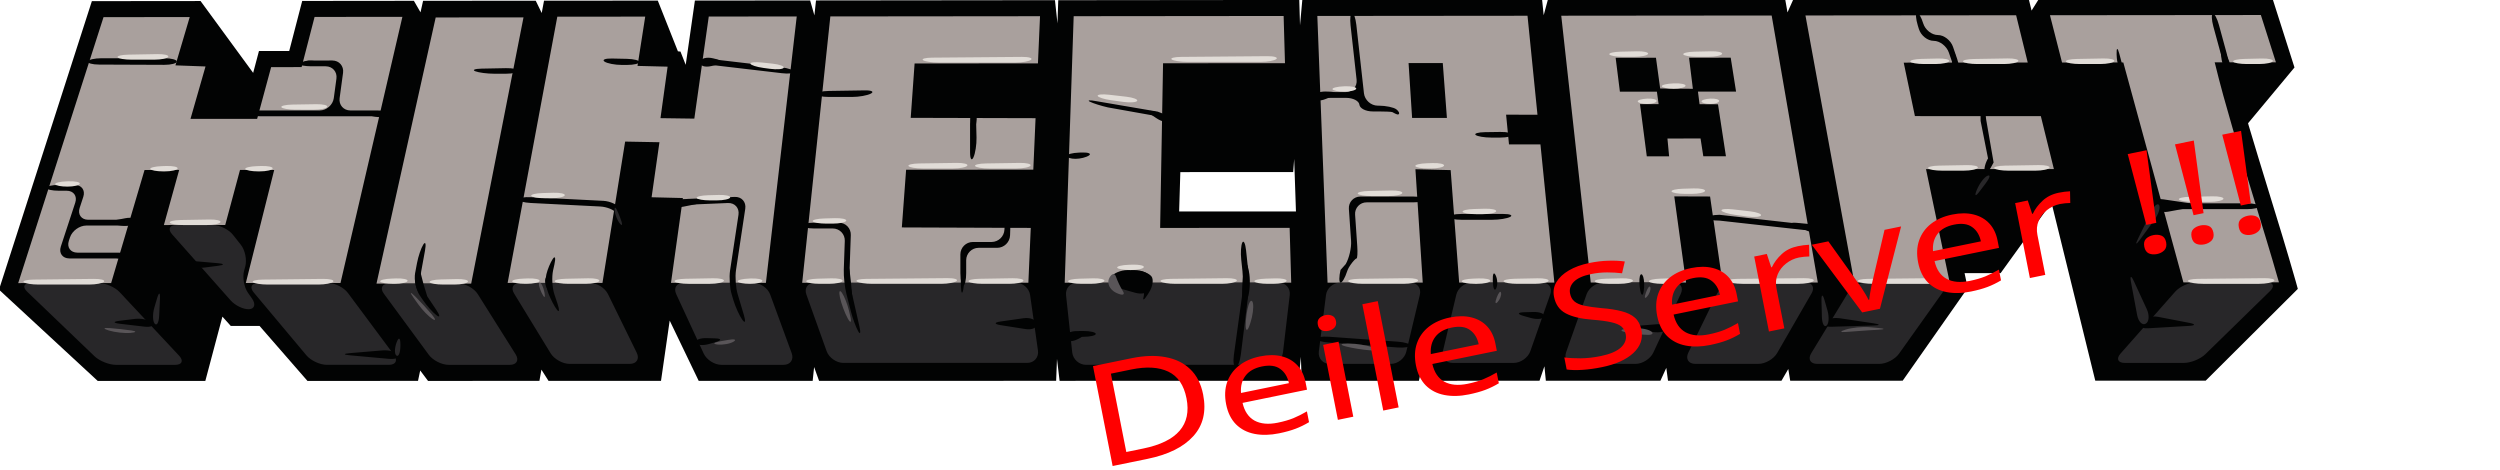
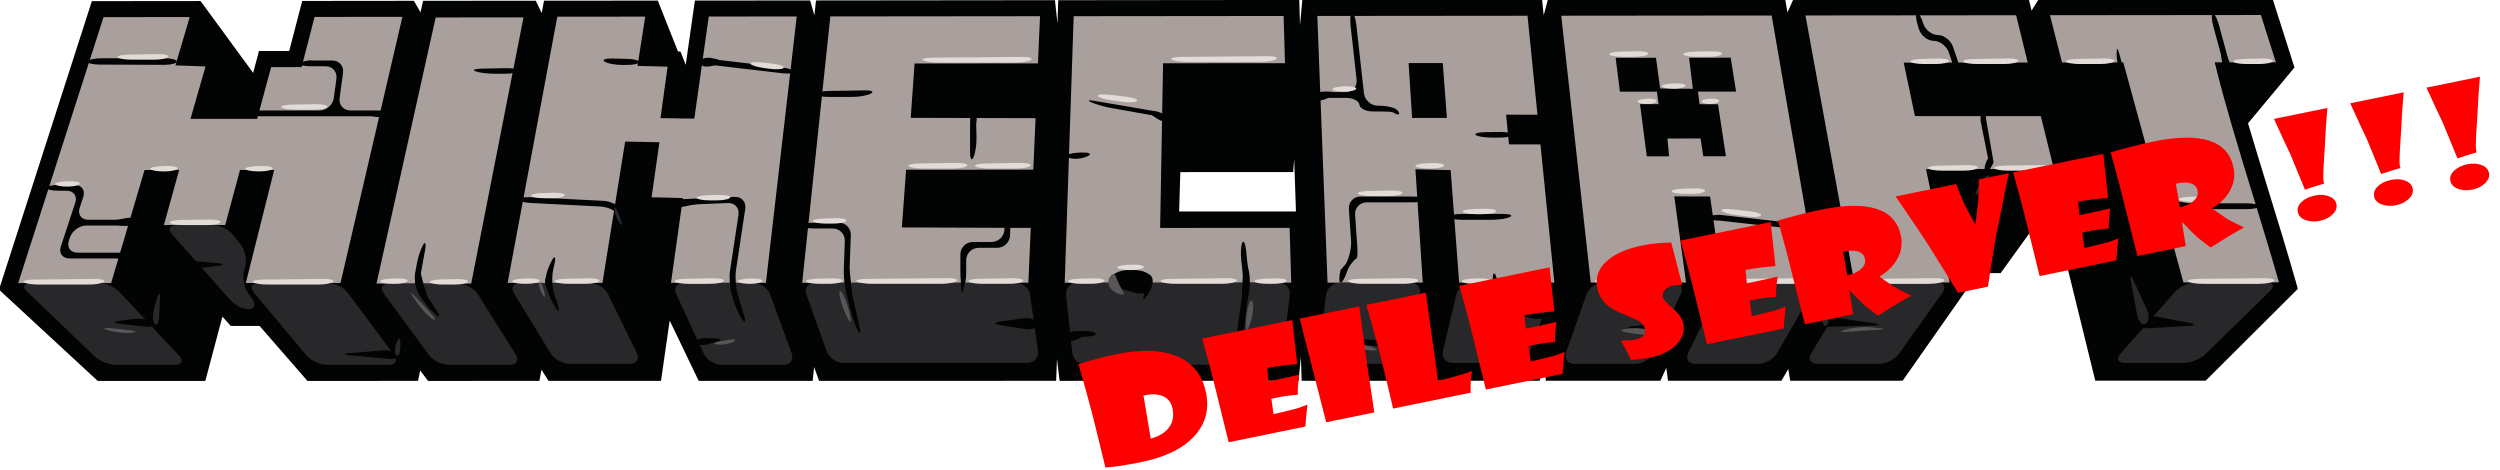
<svg xmlns="http://www.w3.org/2000/svg" width="2718.678" height="510.715" viewBox="-0.013 -0.001 326.296 61.296" version="1.1" id="svg67">
  <defs id="defs71" />
  <path d="m 299.645,36.798 -0.922,-3.17 -0.865,-2.898 c 0,0 -2.734,-8.914 -3.092,-10.088 a 513.637,513.637 0 0 1 -1.299,-4.312 l -0.068,-0.243 6.061,-7.282 -2.85,-8.938 -30.532,0.029 -0.933,1.485 -0.364,-1.483 -30.739,0.032 -0.754,1.687 -0.297,-1.689 -30.98,0.035 -0.545,2.024 -0.207,-2.024 -31.297,0.03 -0.3,3.31 -0.097,-3.31 -31.456,0.033 -0.104,3.026 -0.326,-3.03 -31.188,0.034 -0.209,1.951 -0.558,-1.949 -15.039,0.013 -1.2,8.389 -0.685,-1.731 -0.331,-0.029 -2.629,-6.624 -14.848,0.014 -0.301,1.609 -0.782,-1.608 -14.702,0.014 -0.334,1.502 -0.866,-1.502 -14.576,0.016 -1.696,6.532 -3.949,0.004 -0.757,2.854 -6.866,-9.378 -14.185,0.015 -12.123,37.656 12.888,11.915 h 14.042 l 2.23,-8.393 1.089,1.211 h 3.757 l 6.255,7.179 14.429,-0.004 0.285,-1.358 1.021,1.36 14.541,-0.002 0.26,-1.469 0.929,1.469 14.679,-0.002 1.134,-7.871 3.787,7.871 14.875,-0.003 0.187,-1.801 0.648,1.801 30.942,-0.003 0.11,-2.862 0.341,2.863 31.19,-0.005 0.301,-3.128 0.105,3.128 15.301,-0.003 0.479,-2.198 0.145,2.198 15.115,-0.003 0.641,-1.888 0.188,1.888 h 14.951 l 0.77,-1.681 0.223,1.681 h 14.809 l 0.889,-1.534 0.25,1.533 14.68,-0.006 8.486,-12.098 -0.406,-1.938 4.703,-0.003 6.64,-9.197 5.716,23.234 14.409,-0.002 12.026,-11.979 z m -145.759,-9.195 0.156,-5.141 14.73,-0.009 0.129,-1.708 0.232,6.853 z" fill="#020303" id="path41" />
  <path fill="#a9a09d" d="m 26.811,8.674 -1.96,6.836 h 8.698 l 1.827,-6.751 3.976,-0.003 1.693,-6.547 11.463,-0.012 -8.08,34.736 -12.358,0.004 3.703,-14.75 -4.461,-0.005 -1.93,7.185 -8.005,0.003 1.996,-7.192 -4.521,0.012 -4.359,14.752 -12.131,0.007 11.137,-34.713 11.251,-0.011 -1.866,6.304 z m 41.504,-6.407 -6.83,34.746 -12.361,0.005 7.729,-34.741 z m 16.717,23.478 1.024,-7.183 -4.477,-0.084 -2.96,18.445 -12.377,0.002 6.484,-34.747 11.474,-0.011 -1.005,6.433 3.928,0.1 -0.931,6.72 4.417,0.062 1.885,-13.325 11.482,-0.01 -4.023,34.768 -12.39,0.005 1.551,-11.074 z m 49.489,4.001 -0.313,7.158 -29.521,0.009 3.675,-34.77 27.367,-0.028 -0.271,6.156 -16.099,0.015 -0.507,7.093 16.295,0.044 -0.294,6.72 -16.602,0.011 -0.558,7.528 z m 160.55,-27.787 1.965,6.172 -7.992,0.006 0.051,0.191 c 0.33,1.35 0.688,2.723 1.071,4.125 0.388,1.407 0.796,2.837 1.218,4.286 0.428,1.454 0.863,2.929 1.315,4.404 0.452,1.484 0.911,2.979 1.368,4.472 0.277,0.907 0.555,1.821 0.836,2.748 0.287,0.928 0.574,1.862 0.855,2.802 0.287,0.943 0.568,1.891 0.85,2.838 0.279,0.949 0.559,1.898 0.824,2.847 l -12.473,0.004 -7.841,-28.704 -7.998,0.007 -1.576,-6.171 z m -28.717,13.2 1.702,6.904 -16.689,0.009 3.091,14.792 -12.451,0.003 -6.375,-34.85 27.496,-0.027 1.515,6.17 -16.185,0.014 1.461,6.978 z m -47.843,10.472 1.537,11.245 -12.439,0.003 -3.85,-34.83 27.463,-0.027 6.024,34.851 -12.442,0.003 -1.621,-11.229 z m 8.064,-13.679 -0.699,-4.424 -5.438,0.006 0.5,4.054 -4.268,-0.034 -0.55,-4.017 -5.261,0.007 0.554,4.42 4.829,-0.002 0.223,1.626 -2.428,0.002 0.887,6.814 2.914,-0.003 -0.219,-2.317 4.32,-0.017 0.361,2.33 2.953,-0.002 -1.035,-6.782 -2.408,-0.014 -0.209,-1.646 4.974,-10e-4 m -29.637,6.893 4.105,-0.003 1.816,18.037 -12.424,0.007 -1.109,-14.684 -4.6,-0.113 0.955,14.797 -12.424,0.007 -1.334,-34.812 27.432,-0.026 1.3,12.917 -4.095,-0.004 z m -8.103,-3.456 -0.539,-7.162 -4.465,10e-4 0.461,7.163 4.543,-0.002 m -37.048,-7.132 15.914,-0.013 -0.177,-6.16 -27.402,0.029 -1.171,34.788 29.563,-0.008 -0.205,-7.153 -16.903,0.006 z" id="path43" />
  <path d="m 3.983,36.947 c -0.891,0 -1.095,0.505 -0.451,1.122 l 8.792,8.427 c 0.642,0.615 1.899,1.122 2.791,1.122 h 7.74 c 0.892,0 1.122,-0.534 0.515,-1.188 l -7.77,-8.304 c -0.607,-0.65 -1.836,-1.184 -2.728,-1.184 z m 29.709,-0.009 c -0.892,0 -1.155,0.561 -0.582,1.243 l 6.865,8.191 c 0.572,0.686 1.77,1.244 2.662,1.244 h 8.116 c 0.892,0 1.186,-0.585 0.654,-1.302 l -6.011,-8.079 c -0.533,-0.717 -1.698,-1.303 -2.59,-1.302 z" fill="#282729" id="path45" />
  <path d="m 22.997,29.369 c -0.891,0 -1.138,0.545 -0.546,1.215 l 7.639,8.623 c 0.592,0.668 1.671,1.186 2.401,1.149 0.727,-0.033 0.904,-0.659 0.391,-1.39 l -0.532,-0.754 c -0.514,-0.729 -0.74,-2.029 -0.501,-2.89 l 0.148,-0.538 c 0.24,-0.858 -0.02,-2.135 -0.573,-2.834 l -1.038,-1.311 c -0.553,-0.7 -1.735,-1.271 -2.626,-1.271 h -4.763 z m 27.748,7.649 c -0.893,10e-4 -1.188,0.591 -0.66,1.309 l 5.872,7.983 c 0.525,0.72 1.688,1.308 2.581,1.308 h 7.994 c 0.891,0 1.233,-0.617 0.757,-1.373 l -4.943,-7.857 c -0.475,-0.756 -1.592,-1.374 -2.484,-1.372 z m 17.118,-0.093 c -0.891,0 -1.241,0.623 -0.775,1.384 l 4.764,7.799 c 0.466,0.761 1.573,1.384 2.466,1.384 h 7.866 c 0.893,0 1.302,-0.655 0.907,-1.456 l -3.755,-7.658 c -0.394,-0.801 -1.444,-1.455 -2.336,-1.455 z m 21.322,-0.006 c -0.891,0 -1.314,0.662 -0.939,1.471 l 3.586,7.755 c 0.376,0.811 1.411,1.472 2.303,1.472 h 8.12 c 0.892,0 1.371,-0.686 1.062,-1.522 l -2.807,-7.659 c -0.308,-0.837 -1.287,-1.521 -2.18,-1.521 z m 17.123,-0.005 c -0.891,0 -1.375,0.688 -1.075,1.524 l 2.646,7.397 c 0.299,0.842 1.275,1.528 2.167,1.528 h 24.02 c 0.893,0 1.52,-0.725 1.395,-1.605 l -1.026,-7.251 c -0.124,-0.884 -0.958,-1.604 -1.847,-1.604 z m 34.264,-0.013 c -0.891,0 -1.543,0.725 -1.447,1.612 l 0.808,7.491 c 0.096,0.888 0.903,1.612 1.795,1.612 h 23.896 c 0.893,0 1.708,-0.726 1.812,-1.61 l 0.887,-7.503 c 0.105,-0.887 -0.541,-1.611 -1.432,-1.61 z m 34.308,-0.01 c -0.892,0 -1.713,0.726 -1.826,1.61 l -0.935,7.381 c -0.112,0.886 0.524,1.609 1.417,1.609 h 7.997 c 0.892,0 1.792,-0.71 1.997,-1.577 l 1.775,-7.451 c 0.203,-0.868 -0.354,-1.577 -1.246,-1.576 z m 17.176,-0.006 c -0.892,0 -1.789,0.711 -1.996,1.579 l -1.737,7.324 c -0.206,0.868 0.354,1.578 1.247,1.578 h 7.996 c 0.893,0 1.863,-0.688 2.158,-1.53 l 2.603,-7.426 c 0.292,-0.841 -0.194,-1.53 -1.086,-1.529 z m 17.173,-0.007 c -0.895,0 -1.867,0.688 -2.164,1.529 l -2.668,7.557 c -0.297,0.84 0.189,1.528 1.08,1.528 h 7.988 c 0.893,0 1.932,-0.662 2.311,-1.472 l 3.586,-7.677 c 0.377,-0.809 -0.043,-1.47 -0.934,-1.47 z m 17.196,-0.005 c -0.893,10e-4 -1.941,0.656 -2.332,1.458 l -3.75,7.702 c -0.39,0.803 0.021,1.458 0.912,1.458 h 8.244 c 0.893,0 1.986,-0.631 2.432,-1.403 l 4.504,-7.812 c 0.447,-0.771 0.082,-1.403 -0.812,-1.403 z m 17.205,-0.007 c -0.891,0 -2.002,0.624 -2.465,1.386 l -4.781,7.854 c -0.465,0.762 -0.115,1.386 0.775,1.386 h 8.117 c 0.893,0 2.046,-0.595 2.562,-1.321 l 5.682,-7.985 c 0.516,-0.727 0.211,-1.321 -0.684,-1.321 z m 42.952,-0.013 c -0.892,0 -2.104,0.546 -2.694,1.216 l -7.135,8.08 c -0.591,0.67 -0.344,1.216 0.549,1.216 h 7.736 c 0.895,0 2.145,-0.511 2.784,-1.131 l 8.454,-8.254 c 0.637,-0.622 0.43,-1.131 -0.463,-1.13 z" fill="#282729" id="path47" />
  <path d="m 11.452,8.012 c -0.083,0.226 0.578,0.413 1.469,0.415 l 8.501,0.035 c 0.892,0.004 1.63,-0.189 1.644,-0.426 0.012,-0.239 -0.708,-0.435 -1.6,-0.435 h -8.242 c -0.893,0 -1.69,0.185 -1.772,0.411 m -0.59,17.666 c 0.277,-0.847 -0.224,-1.541 -1.115,-1.541 h -2.077 c -0.892,0 -1.62,0.171 -1.62,0.378 0,0.208 0.729,0.38 1.62,0.38 h 1.028 c 0.891,0 1.394,0.692 1.115,1.54 l -1.89,5.753 c -0.277,0.85 0.225,1.542 1.117,1.542 h 6.369 c 0.893,0 1.622,-0.171 1.622,-0.379 0,-0.208 -0.729,-0.378 -1.622,-0.378 h -5.322 c -0.893,0 -1.395,-0.694 -1.115,-1.542 l 0.151,-0.453 c 0.278,-0.848 1.236,-1.541 2.127,-1.541 h 4.916 c 0.893,0 1.623,-0.17 1.623,-0.377 0,-0.21 -0.73,-0.379 -1.623,-0.379 h -4.668 c -0.891,0 -1.393,-0.691 -1.115,-1.541 z M 44.762,9.501 c 0.121,-0.882 -0.512,-1.606 -1.402,-1.606 l -2.464,0.003 c -0.892,0.001 -1.685,0.172 -1.765,0.379 -0.08,0.204 0.587,0.375 1.479,0.375 h 1.885 c 0.892,0 1.524,0.723 1.403,1.606 l -0.346,2.552 c -0.12,0.884 -0.948,1.606 -1.838,1.606 h -7.789 c -0.892,0 -1.621,0.171 -1.621,0.378 0,0.208 0.729,0.379 1.621,0.379 h 15.311 c 0.892,0 1.621,-0.171 1.621,-0.379 0,-0.207 -0.729,-0.378 -1.621,-0.378 h -3.519 c -0.891,0 -1.525,-0.723 -1.403,-1.606 z m 10.698,23.187 c 0.16,-0.878 0.057,-1.221 -0.229,-0.765 -0.287,0.454 -0.655,1.544 -0.82,2.423 l -0.241,1.286 c -0.165,0.875 0.11,2.197 0.611,2.937 l 0.408,0.6 c 0.502,0.738 1.302,1.63 1.779,1.984 0.476,0.354 0.461,0.037 -0.035,-0.704 l -1.368,-2.046 c -0.496,-0.742 -0.771,-2.065 -0.61,-2.943 z m 12.187,-23.446 c 0,-0.208 -0.728,-0.365 -1.619,-0.348 l -3.196,0.063 c -0.892,0.019 -1.252,0.174 -0.801,0.347 0.451,0.174 1.55,0.317 2.441,0.317 h 1.555 c 0.892,0 1.62,-0.171 1.62,-0.379 m 4.698,25.284 c 0.195,-0.871 0.097,-1.198 -0.214,-0.729 -0.309,0.472 -0.681,1.365 -0.827,1.985 -0.146,0.622 -0.029,1.751 0.261,2.508 0.289,0.759 0.789,1.719 1.11,2.133 0.323,0.413 0.358,0.061 0.077,-0.787 l -0.412,-1.236 c -0.281,-0.848 -0.354,-2.254 -0.162,-3.123 z m -3.056,-8.791 c -0.892,-0.045 -1.629,0.087 -1.642,0.296 -0.009,0.208 0.712,0.414 1.603,0.46 l 9.063,0.459 c 0.889,0.044 1.851,0.442 2.135,0.884 0.284,0.438 0.659,0.708 0.833,0.596 0.176,-0.112 0.041,-0.641 -0.302,-1.171 -0.341,-0.53 -1.353,-1.002 -2.239,-1.047 z m 9.594,-17.699 c 0.346,0.241 1.359,0.438 2.251,0.438 h 0.689 c 0.891,0 1.622,-0.17 1.622,-0.38 0,-0.206 -0.73,-0.395 -1.622,-0.415 l -1.951,-0.042 c -0.891,-0.022 -1.336,0.159 -0.989,0.399 m 10.82,17.927 c -0.89,0.038 -1.614,0.24 -1.605,0.447 0.008,0.208 0.745,0.347 1.634,0.309 l 5.265,-0.223 c 0.891,-0.038 1.511,0.652 1.377,1.535 l -1.101,7.279 c -0.136,0.88 -0.035,2.301 0.224,3.155 l 0.229,0.763 c 0.259,0.854 0.772,1.982 1.146,2.508 0.374,0.525 0.468,0.257 0.213,-0.598 l -0.814,-2.727 c -0.254,-0.855 -0.354,-2.276 -0.222,-3.156 l 1.21,-8.021 c 0.133,-0.882 -0.486,-1.573 -1.378,-1.534 z m 1.804,-18.11 c -0.036,0.205 0.654,0.495 1.535,0.644 l 8.973,1.054 c 0.884,0.11 1.608,0.028 1.608,-0.18 0,-0.21 -0.724,-0.472 -1.608,-0.582 l -8.845,-1.038 c -0.881,-0.15 -1.63,-0.103 -1.663,0.102 M 111.032,30.681 a 1.558,1.558 0 0 0 -1.565,-1.619 h -3.209 c -0.891,0 -1.622,0.172 -1.622,0.378 0,0.208 0.731,0.38 1.622,0.38 h 2.424 a 1.56,1.56 0 0 1 1.565,1.619 l -0.13,3.744 c -0.031,0.892 0.125,2.326 0.346,3.189 l 0.599,2.341 c 0.223,0.864 0.637,1.993 0.926,2.508 0.286,0.518 0.361,0.227 0.163,-0.643 l -0.97,-4.277 c -0.196,-0.869 -0.333,-2.31 -0.303,-3.201 z m -4.502,-18.408 c 0,0.208 0.73,0.38 1.622,0.38 h 3.066 c 0.891,0 1.99,-0.2 2.441,-0.441 0.452,-0.244 0.09,-0.431 -0.801,-0.418 l -4.707,0.076 c -0.891,0.013 -1.621,0.195 -1.621,0.403 m 20.866,3.891 c -0.021,-0.893 -0.21,-1.622 -0.422,-1.622 -0.205,0 -0.376,0.729 -0.376,1.622 v 3.7 c 0,0.892 0.197,1.193 0.441,0.675 0.242,-0.522 0.422,-1.676 0.401,-2.569 z m 3.691,13.8 a 1.695,1.695 0 0 1 -1.679,1.619 h -2.453 c -0.891,0 -1.622,0.73 -1.622,1.623 v 2.438 c 0,0.893 0.169,1.621 0.38,1.621 0.209,0 0.379,-0.729 0.379,-1.621 v -1.681 c 0,-0.891 0.729,-1.619 1.623,-1.619 h 2.428 c 0.891,0 1.645,-0.729 1.675,-1.622 l 0.026,-0.785 c 0.031,-0.892 -0.115,-1.626 -0.323,-1.635 -0.208,-0.007 -0.405,0.716 -0.435,1.606 z m 31.047,1.688 c -0.174,0.332 -0.238,1.329 -0.144,2.216 l 0.161,1.528 c 0.093,0.887 0.068,2.335 -0.053,3.218 l -1.067,7.726 c -0.121,0.882 -0.013,1.594 0.241,1.583 0.257,-0.012 0.556,-0.746 0.666,-1.631 l 0.949,-7.663 c 0.109,-0.886 0.121,-2.336 0.025,-3.222 l -0.291,-2.746 c -0.095,-0.886 -0.314,-1.341 -0.487,-1.009 m -22.787,11.925 c 0,0.208 0.729,0.379 1.621,0.379 h 0.42 c 0.891,0 1.62,-0.17 1.62,-0.379 0,-0.207 -0.729,-0.378 -1.62,-0.378 h -0.42 c -0.892,0 -1.621,0.171 -1.621,0.378 m 2.905,-30.296 c 0.417,0.208 1.468,0.54 2.338,0.736 l 6.247,1.115 c 0.82,0.354 1.557,0.487 1.639,0.295 0.084,-0.19 -0.541,-0.577 -1.387,-0.857 l -8.002,-1.364 c -0.876,-0.168 -1.252,-0.133 -0.835,0.075 m -0.129,7.006 c 0.347,-0.244 -0.098,-0.416 -0.989,-0.383 l -0.292,0.01 c -0.894,0.032 -1.621,0.229 -1.621,0.437 0,0.208 0.511,0.378 1.134,0.378 0.626,0 1.42,-0.199 1.768,-0.442 m 35.29,-6.628 c 0.053,0.486 0.826,0.884 1.721,0.884 h 0.707 c 0.891,0 1.732,0.039 1.863,0.084 0.137,0.047 0.639,0.404 0.816,0.297 0.178,-0.106 0.047,-0.404 -0.289,-0.66 -0.336,-0.256 -1.379,-0.471 -2.27,-0.474 h -0.15 c -0.893,-10e-4 -1.703,-0.729 -1.803,-1.613 l -0.994,-8.938 c -0.101,-0.889 -0.352,-1.594 -0.557,-1.569 -0.205,0.023 -0.297,0.767 -0.197,1.653 l 0.789,7.086 c 0.1,0.886 -0.554,1.61 -1.443,1.61 h -2.573 c -0.892,0 -1.62,0.17 -1.62,0.376 0,0.208 0.729,0.378 1.62,0.378 h 2.657 c 0.893,0 1.666,0.399 1.723,0.886 m -1.085,17.786 c 0.06,0.889 -0.253,2.249 -0.698,3.022 l -0.678,0.763 c -0.207,0.868 -0.211,1.612 -0.008,1.656 0.205,0.043 0.595,-0.615 0.865,-1.465 0,0 0.104,-0.37 0.433,-0.837 0.325,-0.47 0.688,-0.854 0.798,-0.854 0.111,0 0.155,-0.729 0.094,-1.617 l -0.281,-4.087 a 1.494,1.494 0 0 1 1.51,-1.616 h 6.074 c 0.892,0 1.619,-0.171 1.619,-0.379 0,-0.207 -0.729,-0.38 -1.619,-0.38 h -6.885 c -0.891,0 -1.574,0.729 -1.512,1.618 z m 12.755,-3.141 c 0,0.208 0.729,0.379 1.621,0.379 h 4.078 c 0.893,0 1.934,-0.171 2.316,-0.379 0.387,-0.209 -0.031,-0.381 -0.922,-0.381 l -5.474,0.002 c -0.889,0 -1.619,0.171 -1.619,0.379 m 3.502,-10.69 c 0.227,0.187 1.141,0.341 2.031,0.341 h 1.178 c 0.893,0 1.621,-0.171 1.621,-0.378 0,-0.21 -0.729,-0.37 -1.621,-0.357 l -1.996,0.029 c -0.895,0.013 -1.438,0.177 -1.213,0.365 m -20.795,26.594 c -0.018,0.207 0.699,0.43 1.588,0.493 l 9.014,0.649 c 0.887,0.065 1.627,-0.053 1.645,-0.261 0.014,-0.207 -0.701,-0.428 -1.592,-0.493 l -9.008,-0.647 c -0.889,-0.064 -1.631,0.052 -1.647,0.259 m 52.616,-16.175 c -0.892,0.011 -1.619,0.188 -1.618,0.396 0.001,0.208 0.732,0.371 1.623,0.363 l 11.021,1.224 c 0.887,0.086 1.674,-0.003 1.744,-0.198 0.074,-0.193 -0.594,-0.428 -1.479,-0.518 z m 34.36,-13.996 c -0.195,0.069 -0.316,0.854 -0.274,1.746 l 1.007,5.078 c -0.382,0.806 -0.543,1.541 -0.355,1.635 0.188,0.093 0.658,-0.488 1.045,-1.291 l -0.983,-5.675 c -0.047,-0.891 -0.242,-1.562 -0.44,-1.493 m -5.849,-9.466 c -0.798,0 -1.656,-0.68 -1.912,-1.507 -0.254,-0.83 -0.623,-1.458 -0.824,-1.396 -0.197,0.061 -0.146,0.809 0.115,1.661 l 0.139,0.451 c 0.26,0.853 1.129,1.55 1.932,1.55 0.801,0 1.695,0.688 1.982,1.534 l 0.377,1.092 c 0.289,0.844 0.688,1.479 0.881,1.411 0.197,-0.066 0.121,-0.812 -0.168,-1.655 l -0.551,-1.607 c -0.288,-0.843 -1.176,-1.534 -1.971,-1.534 m 29.939,21.965 c -0.891,0 -1.619,0.17 -1.619,0.379 0,0.21 0.729,0.381 1.619,0.381 h 10.392 c 0.894,0 1.621,-0.171 1.621,-0.381 0,-0.209 -0.729,-0.379 -1.621,-0.379 z m 7.846,-17.799 c 0.199,-0.055 0.176,-0.804 -0.062,-1.663 l -1.041,-3.815 c -0.231,-0.861 -0.59,-1.52 -0.793,-1.464 -0.197,0.054 -0.172,0.803 0.063,1.663 l 1.041,3.813 c 0.237,0.86 0.593,1.52 0.792,1.466" fill="#020303" id="path49" />
  <path d="m 38.804,8.515 h 3.396 c 0.891,0 0.904,-0.142 0.029,-0.311 l -1.171,-0.23 c -0.876,-0.171 -1.546,-0.013 -1.494,0.354 z m -18.999,33.608 c -0.345,-0.382 -1.354,-0.606 -2.237,-0.499 l -1.959,0.242 c -0.885,0.107 -0.885,0.281 10e-4,0.387 l 3.215,0.378 c 0.887,0.103 1.328,-0.125 0.98,-0.508 m 32.126,4.168 c -0.241,-0.382 -1.167,-0.634 -2.057,-0.557 l -4.215,0.356 c -0.889,0.074 -0.889,0.203 -0.002,0.284 l 5.103,0.462 c 0.888,0.081 1.417,-0.164 1.171,-0.545 m 38.883,-1.578 c -0.104,-0.346 0.538,-0.609 1.431,-0.584 l 1.05,0.032 c 0.891,0.023 0.921,0.25 0.063,0.499 l -0.801,0.23 c -0.855,0.249 -1.64,0.169 -1.743,-0.177 m 44.493,-2.461 c -0.068,-0.521 -0.845,-0.845 -1.728,-0.719 l -2.98,0.425 c -0.879,0.126 -0.879,0.342 -0.001,0.481 l 3.231,0.508 c 0.882,0.139 1.546,-0.174 1.478,-0.695 m 3.722,1.803 c -0.045,-0.52 0.646,-0.86 1.53,-0.76 l 0.093,0.011 c 0.888,0.102 0.956,0.5 0.151,0.887 l -0.229,0.109 c -0.805,0.384 -1.5,0.273 -1.545,-0.247 m -28.145,-8.683 c -0.105,-0.764 -0.304,-0.821 -0.443,-0.126 -0.139,0.694 -0.044,1.961 0.212,2.814 l 0.204,0.68 c 0.257,0.854 0.417,0.824 0.354,-0.063 l -0.021,-0.299 a 58.98,58.98 0 0 0 -0.306,-3.006 m 14.767,0.567 c -0.174,-0.312 -0.291,0.16 -0.259,1.051 l 0.013,0.423 c 0.032,0.891 0.17,1.052 0.312,0.358 0.137,-0.695 0.109,-1.519 -0.066,-1.832 m -29.915,-0.316 c -0.036,-0.765 -0.176,-0.765 -0.313,0 -0.139,0.765 -0.022,2.082 0.257,2.928 l 0.236,0.709 c 0.281,0.846 0.393,0.817 0.246,-0.061 l -0.096,-0.586 a 30.008,30.008 0 0 1 -0.33,-2.99 m -24.05,0.569 c -0.139,-0.313 -0.369,-0.256 -0.504,0.126 -0.139,0.382 0.005,1.09 0.317,1.576 0.312,0.485 0.542,0.431 0.505,-0.126 -0.036,-0.554 -0.178,-1.263 -0.318,-1.576 m -16.789,-0.535 c -0.172,-0.766 -0.484,-0.681 -0.692,0.187 v 0.003 c -0.209,0.866 0.133,2.088 0.756,2.713 0.624,0.626 0.935,0.541 0.694,-0.188 a 34.296,34.296 0 0 1 -0.758,-2.715 m -30.23,-1.105 c -0.243,-0.312 0.286,-0.504 1.175,-0.427 l 2.571,0.223 c 0.889,0.077 0.891,0.232 0.008,0.347 l -1.704,0.22 c -0.883,0.113 -1.806,-0.05 -2.05,-0.363 m 137.68,0.53 c 0.127,-0.882 0.379,-0.892 0.57,-0.021 l 0.076,0.365 c 0.188,0.872 0.154,2.291 -0.074,3.153 l -0.309,1.158 c -0.229,0.859 -0.436,0.836 -0.461,-0.056 l -0.032,-1.048 c -0.026,-0.892 0.056,-2.343 0.183,-3.227 z m -10.124,-19.465 c 0,0.382 -0.604,0.281 -1.342,-0.217 l -0.476,-0.323 c -0.738,-0.502 -0.633,-0.742 0.235,-0.534 l 0.004,0.001 c 0.87,0.21 1.579,0.69 1.579,1.073 m 49.295,25.686 c 0.103,-0.347 -0.541,-0.609 -1.434,-0.585 l -1.175,0.034 c -0.89,0.026 -0.916,0.243 -0.06,0.486 l 0.918,0.257 c 0.861,0.24 1.647,0.153 1.751,-0.192 m -6.314,-5.363 c -0.244,-0.521 -0.416,-0.217 -0.382,0.675 l 0.006,0.166 c 0.035,0.89 0.231,1.278 0.438,0.862 0.211,-0.417 0.183,-1.182 -0.062,-1.703 m 22.41,6.942 c 0.139,-0.382 -0.477,-0.635 -1.363,-0.564 l -3.08,0.247 c -0.89,0.07 -0.896,0.237 -0.014,0.372 l 2.602,0.396 c 0.879,0.134 1.714,-0.069 1.855,-0.451 m -3.156,-6.753 c -0.141,-0.418 -0.338,-0.446 -0.441,-0.064 -0.104,0.383 -0.074,1.235 0.062,1.896 0.139,0.659 0.338,0.688 0.439,0.062 0.106,-0.625 0.079,-1.477 -0.06,-1.894 m 44.748,-13.444 c -0.312,-0.104 -0.283,-0.843 0.064,-1.641 0.346,-0.799 0.602,-0.725 0.566,0.167 l -0.002,0.044 c -0.032,0.891 -0.316,1.536 -0.628,1.43 m -21.208,19.313 c 0.313,-0.381 1.29,-0.586 2.171,-0.454 l 4.367,0.655 c 0.883,0.132 0.876,0.262 -0.014,0.286 l -5.471,0.16 c -0.891,0.028 -1.363,-0.265 -1.053,-0.647 m 41.403,0 c 0.383,-0.521 1.412,-0.81 2.289,-0.639 l 4.013,0.774 c 0.874,0.169 0.862,0.348 -0.028,0.402 l -5.347,0.313 c -0.894,0.056 -1.308,-0.328 -0.927,-0.85 m 1.645,-15.148 c -0.174,-0.59 0.403,-0.965 1.285,-0.834 l 3.609,0.533 c 0.881,0.131 0.885,0.37 0.007,0.531 l -2.989,0.549 c -0.877,0.161 -1.736,-0.189 -1.912,-0.779 m -4.233,-17.545 c -0.276,-0.244 -0.532,-1.172 -0.562,-2.062 l -0.007,-0.169 c -0.03,-0.891 0.128,-0.913 0.356,-0.052 l 0.305,1.157 c 0.227,0.862 0.186,1.37 -0.092,1.126 m -40.138,21.145 -2.281,-0.914 c -0.828,-0.331 -0.781,-0.534 0.107,-0.451 l 2.424,0.227 m -86.91,8.456 c 0.171,-0.484 0.171,-1.251 0,-1.704 -0.172,-0.45 -1.044,-0.817 -1.935,-0.817 h -0.927 c -0.892,0 -1.876,0.425 -2.188,0.947 -0.313,0.521 0.134,1.147 0.992,1.391 l 2.187,0.624 c 0.858,0.243 1.699,0.044 1.871,-0.441" fill="#020303" id="path51" />
  <path d="m 148.5,36.506 c -0.593,-0.623 -0.563,-1.136 0.063,-1.136 0.625,0 1.392,0.313 1.704,0.695 0.311,0.383 0.18,1.314 -0.293,2.07 l -0.175,0.281 c -0.475,0.754 -0.717,0.891 -0.545,0.3 0.178,-0.592 -0.164,-1.584 -0.754,-2.21 M 91.379,8.105 c 0.07,-0.485 0.833,-0.707 1.697,-0.489 l 0.389,0.097 c 0.866,0.218 0.862,0.56 -0.006,0.763 l -0.627,0.146 c -0.868,0.203 -1.523,-0.029 -1.453,-0.517 m -40.836,6.879 c -0.175,0.312 -1.023,0.396 -1.892,0.188 l -0.509,-0.123 c -0.865,-0.208 -0.849,-0.422 0.044,-0.476 l 1.051,-0.062 c 0.891,-0.052 1.48,0.16 1.306,0.473 M 17.659,28.933 c 0.141,-0.418 -0.464,-0.619 -1.338,-0.447 l -1.357,0.264 c -0.875,0.171 -0.871,0.424 0.009,0.561 l 0.832,0.131 c 0.879,0.137 1.715,-0.091 1.854,-0.509" fill="#020303" id="path53" />
  <path d="m 20.184,42.252 c -0.277,-0.312 -0.3,-1.27 -0.047,-2.123 l 0.348,-1.183 c 0.251,-0.856 0.421,-0.827 0.38,0.063 l -0.102,2.189 c -0.041,0.894 -0.301,1.364 -0.579,1.054 m 31.559,4.164 c -0.278,-0.174 -0.278,-0.939 0,-1.704 0.278,-0.764 0.505,-0.658 0.505,0.234 v 0.164 c 0,0.892 -0.227,1.48 -0.505,1.306 m 28.466,-18.996 c -0.034,-0.556 0.203,-0.333 0.53,0.499 l 0.2,0.516 c 0.328,0.83 0.311,1.168 -0.037,0.752 -0.347,-0.417 -0.659,-1.212 -0.693,-1.767 m 158.171,15.084 c 0.311,-0.244 0.366,-1.144 0.121,-2.001 l -0.373,-1.302 c -0.244,-0.857 -0.428,-0.829 -0.404,0.062 l 0.051,2.062 c 0.019,0.891 0.292,1.422 0.605,1.179 m 41.656,-0.254 c 0.451,-0.244 0.516,-1.105 0.141,-1.913 l -1.672,-3.62 c -0.373,-0.812 -0.545,-0.758 -0.382,0.121 l 0.796,4.26 c 0.163,0.878 0.666,1.396 1.117,1.152 m 1.766,-15.462 c -0.174,-0.348 -0.638,0.023 -1.031,0.823 l -1.725,3.527 c -0.395,0.801 -0.285,0.867 0.242,0.149 l 1.873,-2.562 c 0.527,-0.717 0.816,-1.588 0.641,-1.937" fill="#282729" id="path55" />
  <path d="m 254.723,9.494 0.07,-2.038 c 0.029,-0.893 0.238,-0.915 0.463,-0.053 l 0.602,2.343" fill="#020303" id="path57" />
  <path d="m 14.19,43.134 c -0.798,-0.243 -0.741,-0.385 0.126,-0.313 a 49.44,49.44 0 0 1 2.839,0.314 c 0.693,0.104 0.637,0.247 -0.126,0.314 -0.764,0.07 -2.041,-0.072 -2.839,-0.315 m 39.961,-4.47 c -0.629,-0.63 -0.721,-0.553 -0.204,0.172 l 0.64,0.896 c 0.518,0.726 1.341,1.574 1.828,1.888 0.485,0.312 0.458,0.058 -0.062,-0.568 a 41.993,41.993 0 0 0 -2.095,-2.282 z m 16.274,-1.777 c -0.21,0 -0.095,0.595 0.252,1.326 0.347,0.729 0.517,0.729 0.379,0 -0.139,-0.732 -0.423,-1.326 -0.631,-1.326 m 23.231,8.079 c -0.695,-0.07 -0.544,-0.256 0.333,-0.418 l 0.969,-0.175 c 0.877,-0.16 1.227,-0.062 0.775,0.216 -0.447,0.277 -1.384,0.446 -2.077,0.377 m 16.217,-6.754 c -0.313,-0.451 -0.427,-0.168 -0.254,0.63 0.174,0.798 0.629,2.021 1.011,2.714 0.379,0.696 0.528,0.553 0.326,-0.314 l -0.146,-0.628 c -0.204,-0.871 -0.624,-1.952 -0.937,-2.402 m 53.651,1.387 c -0.105,-0.521 -0.363,-0.436 -0.569,0.188 -0.208,0.625 -0.379,1.816 -0.379,2.652 0,0.832 0.231,0.822 0.515,-0.022 l 0.11,-0.333 c 0.28,-0.845 0.427,-1.964 0.323,-2.485 m -17.877,-3.476 c -0.176,-0.532 -0.579,-0.441 -0.896,0.201 -0.317,0.642 0.083,1.486 0.883,1.877 l 0.04,0.017 c 0.798,0.389 1.195,0.295 0.875,-0.211 -0.317,-0.503 -0.726,-1.351 -0.902,-1.884 m 29.992,9.094 c -0.797,-0.207 -0.721,-0.378 0.17,-0.378 h 0.293 c 0.891,0 2.273,0.227 3.074,0.505 0.797,0.278 0.725,0.454 -0.168,0.39 l -0.297,-0.021 c -0.889,-0.065 -2.271,-0.287 -3.072,-0.496 m 20.262,-7.005 c -0.066,-0.313 -0.324,-0.028 -0.568,0.63 -0.246,0.659 -0.188,0.916 0.127,0.569 0.31,-0.348 0.512,-0.889 0.441,-1.199 m 19.49,-0.689 c -0.07,-0.31 -0.326,-0.027 -0.568,0.633 -0.244,0.658 -0.186,0.917 0.127,0.567 0.311,-0.348 0.512,-0.887 0.441,-1.2 m -3.128,5.855 c -0.877,-0.168 -0.865,-0.377 0.021,-0.464 l 0.687,-0.066 c 0.887,-0.085 1.982,0.071 2.436,0.351 0.451,0.277 0.309,0.505 -0.316,0.505 -0.625,0 -1.852,-0.138 -2.729,-0.307 z m 28.643,-0.053 c -0.8,0.068 -0.8,-0.073 0,-0.316 0.797,-0.244 2.179,-0.381 3.065,-0.305 l 1.188,0.104 c 0.887,0.075 0.887,0.181 -0.004,0.231 l -1.182,0.066 c -0.888,0.053 -2.271,0.151 -3.067,0.22" fill="#595558" id="path59" />
  <path d="m 259.393,22.938 c -0.416,0.175 -1.037,0.989 -1.379,1.813 l -0.017,0.034 c -0.342,0.824 -0.183,0.917 0.354,0.206 l 0.816,-1.077 c 0.543,-0.712 0.644,-1.151 0.226,-0.976" fill="#282729" id="path61" />
  <path d="m 290.766,9.116 c -0.383,0 -0.766,-0.727 -0.853,-1.614 l -0.065,-0.685 c -0.086,-0.89 0.146,-0.95 0.512,-0.138 l 0.436,0.959 c 0.365,0.813 0.353,1.478 -0.03,1.478 m -119.291,3.596 c -0.033,-0.451 0.668,-0.795 1.559,-0.765 l 0.542,0.017 c 0.892,0.031 0.946,0.333 0.124,0.674 l -0.665,0.272 c -0.823,0.342 -1.526,0.252 -1.56,-0.198 m -44.371,1.641 c -0.35,-0.174 -0.541,0.407 -0.425,1.291 l 0.089,0.701 c 0.116,0.884 0.372,0.897 0.575,0.028 l 0.026,-0.123 c 0.203,-0.869 0.082,-1.722 -0.265,-1.897 M 87.4,26.662 c -0.104,-0.347 0.541,-0.63 1.433,-0.63 h 3.45 c 0.891,0 0.905,0.143 0.031,0.316 l -3.133,0.625 c -0.874,0.175 -1.678,0.036 -1.781,-0.311 m -70.466,6.941 c 0.053,-0.26 -0.634,-0.475 -1.527,-0.475 h -0.828 c -0.894,0 -0.914,0.174 -0.048,0.386 l 0.733,0.179 c 0.865,0.213 1.616,0.17 1.67,-0.09" fill="#020303" id="path63" />
  <path d="m 4.383,36.49 c -0.892,0.011 -1.479,0.16 -1.303,0.333 0.175,0.175 1.047,0.316 1.938,0.316 h 6.606 c 0.889,0 1.762,-0.17 1.936,-0.379 0.174,-0.209 -0.416,-0.37 -1.307,-0.36 z m 29.921,0 c -0.894,0.011 -1.482,0.16 -1.306,0.333 0.173,0.175 1.043,0.316 1.934,0.316 h 6.606 c 0.891,0 1.763,-0.17 1.938,-0.379 0.174,-0.209 -0.416,-0.37 -1.306,-0.36 z m 16.821,-0.131 c -0.892,0.027 -1.573,0.195 -1.517,0.369 0.06,0.175 0.837,0.316 1.729,0.316 h 0.114 c 0.892,0 1.67,-0.171 1.731,-0.379 0.058,-0.21 -0.622,-0.355 -1.514,-0.327 z M 21.111,21.684 c -0.891,0.03 -1.572,0.197 -1.513,0.37 0.062,0.174 0.839,0.317 1.73,0.317 h 0.112 c 0.891,0 1.668,-0.171 1.73,-0.379 0.059,-0.21 -0.622,-0.356 -1.513,-0.327 z m 12.402,0 c -0.89,0.03 -1.57,0.197 -1.512,0.37 0.062,0.174 0.838,0.317 1.728,0.317 h 0.113 c 0.892,0 1.669,-0.171 1.729,-0.379 0.061,-0.21 -0.622,-0.356 -1.514,-0.327 z m -24.807,1.982 c -0.89,0.032 -1.574,0.2 -1.521,0.376 0.051,0.173 0.777,0.314 1.607,0.314 0.83,0 1.553,-0.171 1.605,-0.378 0.054,-0.208 -0.631,-0.352 -1.521,-0.318 z m 14.867,5.048 c -0.893,0.017 -1.531,0.171 -1.422,0.346 0.112,0.175 0.932,0.314 1.822,0.314 h 2.964 c 0.893,0 1.712,-0.169 1.821,-0.376 0.111,-0.208 -0.529,-0.365 -1.42,-0.35 z m -6.817,-21.584 c -0.893,0.016 -1.531,0.171 -1.42,0.344 0.109,0.173 0.929,0.315 1.819,0.315 h 2.968 c 0.893,0 1.712,-0.17 1.821,-0.378 0.108,-0.209 -0.532,-0.367 -1.423,-0.352 z M 68.353,36.359 c -0.89,0.027 -1.572,0.195 -1.512,0.369 0.061,0.175 0.837,0.316 1.728,0.316 h 0.111 c 0.891,0 1.671,-0.171 1.731,-0.379 0.06,-0.21 -0.621,-0.355 -1.515,-0.327 z m 29.442,-0.005 c -0.892,0.031 -1.577,0.2 -1.522,0.375 0.053,0.175 0.777,0.317 1.607,0.317 0.833,0 1.554,-0.171 1.606,-0.381 0.054,-0.208 -0.635,-0.351 -1.521,-0.319 z m -23.95,0.027 c -0.891,0.021 -1.544,0.175 -1.447,0.349 0.095,0.175 0.903,0.314 1.794,0.314 h 2.216 c 0.892,0 1.699,-0.171 1.795,-0.378 0.095,-0.208 -0.556,-0.366 -1.448,-0.346 z m 15.621,0.002 c -0.893,0.018 -1.533,0.172 -1.426,0.347 0.108,0.175 0.925,0.315 1.816,0.315 h 2.793 c 0.893,0 1.709,-0.171 1.818,-0.379 0.106,-0.208 -0.536,-0.367 -1.427,-0.348 z m 17.233,-0.01 c -0.891,0.022 -1.557,0.183 -1.481,0.356 0.079,0.175 0.872,0.314 1.763,0.314 h 1.207 c 0.891,0 1.685,-0.171 1.765,-0.379 0.079,-0.208 -0.586,-0.361 -1.479,-0.338 z m 34.174,0 c -0.891,0.022 -1.557,0.183 -1.477,0.356 0.08,0.175 0.874,0.314 1.766,0.314 h 1.202 c 0.89,0 1.686,-0.171 1.766,-0.379 0.08,-0.208 -0.585,-0.361 -1.476,-0.338 z m 24.331,-0.006 c -0.891,0.024 -1.564,0.188 -1.494,0.361 0.071,0.175 0.855,0.316 1.75,0.316 h 0.7 c 0.892,0 1.679,-0.171 1.749,-0.379 0.072,-0.209 -0.6,-0.359 -1.492,-0.333 z m 12.122,0.025 c -0.892,0.013 -1.5,0.163 -1.351,0.337 0.15,0.175 1.002,0.314 1.893,0.314 h 5.295 c 0.891,0 1.743,-0.171 1.895,-0.379 0.152,-0.208 -0.455,-0.37 -1.348,-0.358 z m 14.957,-0.03 c -0.892,0.027 -1.569,0.193 -1.507,0.368 0.062,0.173 0.843,0.315 1.73,0.315 h 0.254 c 0.893,0 1.672,-0.171 1.733,-0.379 0.063,-0.209 -0.614,-0.356 -1.509,-0.329 z m 5.399,0.019 c -0.896,0.021 -1.543,0.175 -1.447,0.349 0.096,0.175 0.906,0.314 1.797,0.314 h 2.271 c 0.891,0 1.701,-0.171 1.799,-0.378 0.094,-0.208 -0.555,-0.366 -1.447,-0.346 z m 11.926,-0.006 c -0.893,0.021 -1.553,0.18 -1.471,0.354 0.084,0.175 0.881,0.316 1.773,0.316 h 1.426 c 0.891,0 1.689,-0.171 1.771,-0.379 0.082,-0.208 -0.579,-0.363 -1.471,-0.341 z m 7.102,-0.008 c -0.893,0.026 -1.566,0.189 -1.5,0.363 0.068,0.174 0.854,0.315 1.748,0.315 h 0.59 c 0.891,0 1.676,-0.171 1.741,-0.379 0.067,-0.209 -0.606,-0.358 -1.497,-0.332 z m 10.038,0.029 c -0.892,0.01 -1.472,0.159 -1.286,0.333 0.186,0.175 1.066,0.316 1.957,0.316 h 7.307 c 0.892,0 1.773,-0.171 1.959,-0.38 0.185,-0.208 -0.393,-0.371 -1.283,-0.361 z m 17.038,0 c -0.893,0.01 -1.471,0.159 -1.285,0.333 0.184,0.175 1.066,0.316 1.959,0.316 h 7.305 c 0.893,0 1.774,-0.171 1.961,-0.38 0.188,-0.208 -0.391,-0.371 -1.281,-0.361 z m 43.078,0 c -0.891,0.01 -1.469,0.159 -1.279,0.333 0.184,0.175 1.064,0.316 1.959,0.316 h 7.297 c 0.893,0 1.775,-0.171 1.961,-0.38 0.186,-0.208 -0.392,-0.371 -1.281,-0.361 z m -15.812,-28.702 c -0.891,0.018 -1.535,0.172 -1.431,0.347 0.104,0.174 0.921,0.314 1.812,0.314 h 2.687 c 0.892,0 1.708,-0.17 1.813,-0.379 0.104,-0.208 -0.541,-0.365 -1.432,-0.348 z m -13.446,0.005 c -0.889,0.015 -1.52,0.167 -1.401,0.342 0.122,0.174 0.949,0.314 1.843,0.314 h 3.521 c 0.895,0 1.72,-0.17 1.841,-0.378 0.118,-0.209 -0.513,-0.366 -1.405,-0.353 z m -6.818,-0.013 c -0.891,0.021 -1.553,0.182 -1.467,0.354 0.082,0.174 0.878,0.315 1.773,0.315 h 1.514 c 0.893,0 1.689,-0.17 1.775,-0.379 0.084,-0.209 -0.574,-0.361 -1.469,-0.34 z m 2.277,13.929 c -0.893,0.016 -1.532,0.171 -1.424,0.345 0.105,0.174 0.924,0.313 1.814,0.313 h 2.855 c 0.89,0 1.707,-0.169 1.816,-0.376 0.109,-0.209 -0.533,-0.365 -1.426,-0.35 z m -41.562,-14.872 c -0.893,0.021 -1.554,0.18 -1.469,0.354 0.083,0.172 0.88,0.314 1.773,0.314 h 1.512 c 0.893,0 1.689,-0.17 1.773,-0.378 0.082,-0.208 -0.578,-0.362 -1.471,-0.339 z m 9.654,0 c -0.893,0.021 -1.553,0.18 -1.469,0.354 0.082,0.172 0.883,0.314 1.773,0.314 h 1.518 c 0.891,0 1.688,-0.17 1.773,-0.378 0.08,-0.208 -0.578,-0.362 -1.473,-0.339 z m -6.182,6.128 c -0.721,0.032 -1.275,0.204 -1.232,0.378 0.042,0.175 0.6,0.318 1.236,0.318 0.636,0 1.193,-0.172 1.232,-0.38 0.04,-0.206 -0.517,-0.349 -1.236,-0.316 m 3.439,-1.988 c -0.892,0.034 -1.577,0.205 -1.528,0.379 0.051,0.174 0.748,0.317 1.549,0.317 0.801,0 1.496,-0.171 1.547,-0.38 0.05,-0.21 -0.639,-0.353 -1.53,-0.317 z m -42.984,0.379 c -0.892,0.033 -1.58,0.203 -1.529,0.378 0.049,0.174 0.746,0.317 1.548,0.317 0.802,0 1.498,-0.171 1.554,-0.379 0.053,-0.209 -0.637,-0.353 -1.525,-0.319 z m 10.793,10.045 c -0.895,0.028 -1.574,0.193 -1.508,0.368 0.062,0.173 0.844,0.316 1.735,0.316 h 0.278 c 0.893,0 1.674,-0.169 1.734,-0.377 0.062,-0.21 -0.615,-0.357 -1.507,-0.331 z m -7.574,3.618 c -0.891,0.021 -1.543,0.175 -1.446,0.348 0.097,0.175 0.903,0.315 1.798,0.315 h 2.211 c 0.891,0 1.7,-0.171 1.795,-0.379 0.096,-0.21 -0.555,-0.365 -1.445,-0.345 z m 107.17,0.757 c -0.891,0.021 -1.54,0.175 -1.443,0.35 0.096,0.173 0.907,0.314 1.797,0.314 h 2.209 c 0.893,0 1.701,-0.171 1.799,-0.38 0.096,-0.208 -0.555,-0.362 -1.443,-0.344 z m -178.266,2.83 c -0.891,0.024 -1.563,0.188 -1.492,0.36 0.073,0.172 0.861,0.313 1.752,0.313 h 0.868 c 0.891,0 1.682,-0.17 1.755,-0.378 0.073,-0.208 -0.595,-0.357 -1.488,-0.334 z m -15.152,-3.031 c -0.891,0.024 -1.561,0.188 -1.489,0.36 0.072,0.172 0.859,0.314 1.75,0.314 h 0.87 c 0.893,0 1.683,-0.17 1.756,-0.377 0.073,-0.209 -0.597,-0.359 -1.489,-0.335 z m -21.589,-0.285 c -0.892,0.024 -1.561,0.188 -1.488,0.361 0.075,0.174 0.865,0.316 1.756,0.316 h 0.868 c 0.891,0 1.681,-0.171 1.754,-0.381 0.074,-0.208 -0.597,-0.359 -1.489,-0.335 z M 38.155,13.648 c -0.891,0.017 -1.541,0.169 -1.443,0.343 0.1,0.175 0.909,0.319 1.802,0.323 l 2.378,0.009 c 0.891,0.004 1.704,-0.165 1.802,-0.373 0.101,-0.209 -0.546,-0.367 -1.438,-0.353 z M 99.454,8.16 c -0.886,-0.098 -1.574,-0.028 -1.525,0.154 0.048,0.184 0.811,0.431 1.694,0.55 l 0.863,0.116 c 0.884,0.121 1.689,0.059 1.788,-0.137 0.099,-0.196 -0.543,-0.436 -1.431,-0.533 z M 192.378,27.279 c -0.893,0.023 -1.564,0.186 -1.49,0.359 0.072,0.173 0.863,0.314 1.752,0.314 h 0.869 c 0.891,0 1.68,-0.17 1.754,-0.378 0.07,-0.208 -0.598,-0.358 -1.492,-0.334 z m 27.265,-2.649 c -0.891,0.024 -1.561,0.186 -1.487,0.36 0.073,0.172 0.862,0.313 1.753,0.313 h 0.869 c 0.893,0 1.68,-0.171 1.753,-0.379 0.071,-0.21 -0.597,-0.357 -1.487,-0.334 z m -65.519,-17.204 c -0.891,0.009 -1.436,0.158 -1.207,0.333 0.229,0.173 1.143,0.315 2.034,0.315 h 9.601 c 0.891,0 1.805,-0.169 2.033,-0.38 0.225,-0.208 -0.318,-0.373 -1.211,-0.364 z m -32.469,0.097 c -0.89,0.008 -1.43,0.156 -1.194,0.329 0.235,0.175 1.158,0.315 2.048,0.315 h 10.012 c 0.891,0 1.812,-0.169 2.047,-0.379 0.235,-0.208 -0.305,-0.372 -1.196,-0.364 z m -1.702,13.81 c -0.892,0.013 -1.518,0.167 -1.391,0.341 0.126,0.175 0.96,0.318 1.852,0.318 h 3.976 c 0.89,0 1.724,-0.17 1.85,-0.378 0.126,-0.208 -0.5,-0.367 -1.391,-0.354 z m 8.706,-0.001 c -0.891,0.013 -1.523,0.168 -1.402,0.342 0.121,0.175 0.948,0.318 1.84,0.318 h 3.554 c 0.89,0 1.718,-0.169 1.839,-0.377 0.121,-0.21 -0.511,-0.369 -1.402,-0.354 z m 18.655,13.226 c -0.892,0.03 -1.573,0.199 -1.516,0.371 0.057,0.173 0.833,0.316 1.725,0.316 h 0.027 c 0.891,0 1.668,-0.17 1.728,-0.379 0.061,-0.209 -0.621,-0.354 -1.513,-0.324 z m -2.563,-22.193 c -0.886,-0.103 -1.562,-0.033 -1.5,0.148 0.062,0.188 0.834,0.437 1.717,0.559 l 1.629,0.227 c 0.884,0.12 1.699,0.062 1.813,-0.134 0.114,-0.196 -0.516,-0.438 -1.403,-0.541 z m 81.416,14.961 c -0.887,-0.103 -1.561,-0.036 -1.496,0.146 0.057,0.185 0.836,0.435 1.719,0.558 l 1.623,0.225 c 0.885,0.121 1.699,0.063 1.813,-0.132 0.114,-0.194 -0.517,-0.437 -1.401,-0.538 z m -2.949,-14.455 c -0.668,0.032 -1.185,0.204 -1.146,0.378 0.037,0.175 0.552,0.318 1.143,0.318 0.594,0 1.108,-0.172 1.146,-0.38 0.038,-0.206 -0.475,-0.349 -1.143,-0.316 m 38.462,8.746 c -0.892,0.016 -1.524,0.168 -1.406,0.342 0.121,0.174 0.947,0.316 1.84,0.316 h 3.527 c 0.89,0 1.721,-0.171 1.838,-0.379 0.117,-0.208 -0.514,-0.364 -1.407,-0.352 z m 31.239,-13.929 c -0.891,0.02 -1.551,0.179 -1.464,0.353 0.087,0.174 0.888,0.314 1.778,0.314 h 1.621 c 0.895,0 1.695,-0.169 1.779,-0.379 0.088,-0.208 -0.57,-0.36 -1.463,-0.341 z m -140.115,28.706 c -0.891,0.012 -1.486,0.162 -1.324,0.336 0.166,0.174 1.029,0.314 1.92,0.314 h 6.074 c 0.891,0 1.754,-0.17 1.92,-0.378 0.164,-0.208 -0.432,-0.37 -1.322,-0.358 z m -39.763,0.004 c -0.892,0.009 -1.444,0.156 -1.229,0.33 0.216,0.175 1.12,0.316 2.013,0.316 h 9.008 c 0.892,0 1.799,-0.171 2.015,-0.381 0.216,-0.208 -0.338,-0.372 -1.229,-0.363 z m 14.77,-0.012 c -0.89,0.017 -1.523,0.17 -1.405,0.344 0.119,0.174 0.945,0.314 1.836,0.314 h 3.469 c 0.891,0 1.716,-0.171 1.837,-0.379 0.116,-0.208 -0.517,-0.366 -1.408,-0.353 z m -70.277,0.084 c -0.891,0.021 -1.556,0.181 -1.472,0.354 0.082,0.175 0.877,0.315 1.771,0.315 h 1.458 c 0.891,0 1.688,-0.17 1.77,-0.379 0.084,-0.209 -0.577,-0.36 -1.468,-0.34 z" fill="#e1dcd7" id="path65" />
-   <text xml:space="preserve" style="font-style:normal;font-weight:normal;font-size:4.348px;line-height:1.25;font-family:sans-serif;fill:#ff0000;fill-opacity:1;stroke:none;stroke-width:0.109" x="114.521" y="99.54" id="text1032" transform="matrix(1.09892,-0.2251963,0.1720587,0.8747248,0,0)">
-     <tspan id="tspan3704" x="114.521" y="99.54" style="font-style:normal;font-variant:normal;font-weight:normal;font-stretch:normal;font-size:20.87px;font-family:'Showcard Gothic';-inkscape-font-specification:'Showcard Gothic, Normal';font-variant-ligatures:normal;font-variant-caps:normal;font-variant-numeric:normal;font-variant-east-asian:normal;fill:#ff0000;stroke-width:0.109">Deile Server !!!</tspan>
-   </text>
+   <g aria-label="Deile Server !!!" transform="matrix(1.09892,-0.2251963,0.1720587,0.8747248,0,0)" id="text1032" style="font-size:4.348px;line-height:1.25;fill:#ff0000;stroke-width:0.109">
+     <path d="m 128.859,91.836 q 0,3.679 -2.283,5.788 -2.354,2.191 -6.634,2.191 -2.751,0 -4.249,-0.275 l -0.275,-7.571 q -0.132,-2.914 -0.479,-8.04 2.211,-0.316 4.616,-0.316 4.29,0 6.715,1.997 2.588,2.14 2.588,6.226 z m -4.178,1.253 q 0,-1.498 -0.968,-2.211 -0.805,-0.591 -2.058,-0.54 l -0.143,6.389 q 1.304,-0.082 2.13,-0.846 1.039,-0.948 1.039,-2.792 z" style="font-size:20.87px;font-family:'Showcard Gothic';-inkscape-font-specification:'Showcard Gothic, Normal'" id="path178" />
+     <path d="m 140.343,83.888 -0.438,6.45 q -0.377,-0.061 -1.63,-0.214 -0.856,-0.082 -1.875,-0.102 l -0.153,1.946 q 1.121,0.031 3.658,-0.051 -0.112,0.377 -0.357,1.406 -0.143,0.622 -0.255,1.437 -0.296,-0.071 -1.478,-0.183 -0.55,-0.031 -1.63,-0.02 l -0.102,2.272 q 0.764,-0.01 2.813,-0.132 0.387,-0.031 1.274,-0.245 -0.082,0.316 -0.377,1.518 -0.143,0.622 -0.346,1.569 h -9.12 l -0.296,-7.989 q -0.082,-2.741 -0.397,-7.663 z" style="font-size:20.87px;font-family:'Showcard Gothic';-inkscape-font-specification:'Showcard Gothic, Normal'" id="path180" />
+     <path d="m 148.292,83.888 -0.397,8.326 q -0.112,2.69 -0.265,7.327 h -5.717 l -0.693,-15.652 z" style="font-size:20.87px;font-family:'Showcard Gothic';-inkscape-font-specification:'Showcard Gothic, Normal'" id="path182" />
+     <path d="m 159.705,96.452 q -0.102,0.408 -0.377,1.539 -0.143,0.662 -0.245,1.549 h -9.222 q -0.051,-2.395 -0.255,-7.887 -0.132,-2.813 -0.479,-7.765 h 7.072 l -0.581,12.982 q 0.988,0 2.965,-0.214 0.408,-0.041 1.121,-0.204 z" style="font-size:20.87px;font-family:'Showcard Gothic';-inkscape-font-specification:'Showcard Gothic, Normal'" id="path184" />
+     <path d="m 170.894,83.888 -0.438,6.45 q -0.377,-0.061 -1.63,-0.214 -0.856,-0.082 -1.875,-0.102 l -0.153,1.946 q 1.121,0.031 3.658,-0.051 -0.112,0.377 -0.357,1.406 -0.143,0.622 -0.255,1.437 -0.296,-0.071 -1.478,-0.183 -0.55,-0.031 -1.63,-0.02 l -0.102,2.272 q 0.764,-0.01 2.813,-0.132 0.387,-0.031 1.274,-0.245 -0.082,0.316 -0.377,1.518 -0.143,0.622 -0.346,1.569 h -9.12 l -0.296,-7.989 q -0.082,-2.741 -0.397,-7.663 z" style="font-size:20.87px;font-family:'Showcard Gothic';-inkscape-font-specification:'Showcard Gothic, Normal'" id="path186" />
+     <path d="m 185.649,90.297 q -0.754,-0.173 -1.141,-0.173 -0.479,0 -0.876,0.326 -0.479,0.397 -0.479,1.029 0,0.489 0.876,1.885 0.876,1.396 0.876,2.568 0,1.702 -1.294,2.792 -1.233,1.05 -3.047,1.05 -1.671,0 -2.466,-0.234 -0.092,-0.469 -0.316,-1.529 -0.143,-0.571 -0.397,-1.518 1.121,0.275 1.508,0.275 1.518,0 1.518,-1.152 0,-0.836 -0.611,-1.498 -0.999,-0.876 -1.997,-1.763 -1.936,-1.712 -1.936,-4.066 0,-2.456 1.834,-3.719 1.6,-1.101 4.26,-1.101 1.508,0 3.383,0.438 z" style="font-size:20.87px;font-family:'Showcard Gothic';-inkscape-font-specification:'Showcard Gothic, Normal'" id="path188" />
+     <path d="m 197.154,83.888 -0.438,6.45 q -0.377,-0.061 -1.63,-0.214 -0.856,-0.082 -1.875,-0.102 l -0.153,1.946 q 1.121,0.031 3.658,-0.051 -0.112,0.377 -0.357,1.406 -0.143,0.622 -0.255,1.437 -0.296,-0.071 -1.478,-0.183 -0.55,-0.031 -1.63,-0.02 l -0.102,2.272 q 0.764,-0.01 2.813,-0.132 0.387,-0.031 1.274,-0.245 -0.082,0.316 -0.377,1.518 -0.143,0.622 -0.346,1.569 h -9.12 l -0.296,-7.989 q -0.082,-2.741 -0.397,-7.663 z" style="font-size:20.87px;font-family:'Showcard Gothic';-inkscape-font-specification:'Showcard Gothic, Normal'" id="path190" />
+     <path d="m 211.716,89.747 q 0,1.875 -1.05,3.322 -0.927,1.264 -2.323,1.814 0.296,0.459 1.457,1.926 0.581,0.673 1.773,1.773 -0.479,0.173 -2.109,0.876 -1.141,0.52 -2.15,1.019 -0.296,-0.367 -1.315,-1.895 -0.469,-0.774 -1.376,-2.609 h -0.02 l -0.102,3.567 h -5.737 q -0.112,-2.221 -0.316,-7.327 -0.092,-3.006 -0.418,-8.326 2.802,-0.296 5.116,-0.296 8.57,0 8.57,6.155 z m -4.626,2.201 q 0,-0.968 -0.815,-1.386 -0.601,-0.306 -1.508,-0.265 l -0.061,3.485 q 0.846,0 1.508,-0.377 0.876,-0.489 0.876,-1.457 z" style="font-size:20.87px;font-family:'Showcard Gothic';-inkscape-font-specification:'Showcard Gothic, Normal'" id="path192" />
+     <path d="m 225.432,83.888 q -0.846,2.507 -2.711,8.183 -0.856,2.67 -2.211,7.47 h -3.546 q -0.683,-2.323 -2.283,-7.592 -0.907,-2.914 -2.69,-8.061 h 7.205 q 0.102,0.968 0.479,3.149 0.255,1.162 0.795,3.2 0.285,-0.988 0.836,-3.22 0.255,-1.202 0.581,-3.128 z" style="font-size:20.87px;font-family:'Showcard Gothic';-inkscape-font-specification:'Showcard Gothic, Normal'" id="path194" />
+     <path d="m 236.662,83.888 -0.438,6.45 q -0.377,-0.061 -1.63,-0.214 -0.856,-0.082 -1.875,-0.102 l -0.153,1.946 q 1.121,0.031 3.658,-0.051 -0.112,0.377 -0.357,1.406 -0.143,0.622 -0.255,1.437 -0.296,-0.071 -1.478,-0.183 -0.55,-0.031 -1.63,-0.02 l -0.102,2.272 q 0.764,-0.01 2.813,-0.132 0.387,-0.031 1.274,-0.245 -0.082,0.316 -0.377,1.518 -0.143,0.622 -0.346,1.569 h -9.12 l -0.296,-7.989 q -0.082,-2.741 -0.397,-7.663 z" style="font-size:20.87px;font-family:'Showcard Gothic';-inkscape-font-specification:'Showcard Gothic, Normal'" id="path196" />
+     <path d="m 251.224,89.747 q 0,1.875 -1.05,3.322 -0.927,1.264 -2.323,1.814 0.296,0.459 1.457,1.926 0.581,0.673 1.773,1.773 -0.479,0.173 -2.109,0.876 -1.141,0.52 -2.15,1.019 -0.296,-0.367 -1.315,-1.895 -0.469,-0.774 -1.376,-2.609 h -0.02 l -0.102,3.567 h -5.737 q -0.112,-2.221 -0.316,-7.327 -0.092,-3.006 -0.418,-8.326 2.802,-0.296 5.116,-0.296 8.57,0 8.57,6.155 z m -4.626,2.201 q 0,-0.968 -0.815,-1.386 -0.601,-0.306 -1.508,-0.265 l -0.061,3.485 q 0.846,0 1.508,-0.377 0.876,-0.489 0.876,-1.457 z" style="font-size:20.87px;font-family:'Showcard Gothic';-inkscape-font-specification:'Showcard Gothic, Normal'" id="path198" />
+     <path d="m 263.279,83.888 q -0.571,2.415 -1.172,5.513 -0.296,1.406 -0.591,2.823 -0.326,1.58 -0.326,2.15 0,0.163 0.02,0.265 -0.051,0.01 -1.09,0.122 -0.581,0.071 -1.243,0.183 -0.245,-1.661 -0.856,-5.442 -0.357,-1.722 -1.09,-5.615 z m -1.131,14.083 q 0,0.795 -0.683,1.345 -0.673,0.54 -1.569,0.54 -0.958,0 -1.651,-0.54 -0.683,-0.55 -0.683,-1.366 0,-0.825 0.662,-1.345 0.673,-0.53 1.671,-0.53 0.907,0 1.569,0.52 0.683,0.55 0.683,1.376 z" style="font-size:20.87px;font-family:'Showcard Gothic';-inkscape-font-specification:'Showcard Gothic, Normal'" id="path200" />
+     <path d="m 272.339,83.888 q -0.571,2.415 -1.172,5.513 -0.296,1.406 -0.591,2.823 -0.326,1.58 -0.326,2.15 0,0.163 0.02,0.265 -0.051,0.01 -1.09,0.122 -0.581,0.071 -1.243,0.183 -0.245,-1.661 -0.856,-5.442 -0.357,-1.722 -1.09,-5.615 z m -1.131,14.083 q 0,0.795 -0.683,1.345 -0.673,0.54 -1.569,0.54 -0.958,0 -1.651,-0.54 -0.683,-0.55 -0.683,-1.366 0,-0.825 0.662,-1.345 0.673,-0.53 1.671,-0.53 0.907,0 1.569,0.52 0.683,0.55 0.683,1.376 z" style="font-size:20.87px;font-family:'Showcard Gothic';-inkscape-font-specification:'Showcard Gothic, Normal'" id="path202" />
+     <path d="m 281.398,83.888 q -0.571,2.415 -1.172,5.513 -0.296,1.406 -0.591,2.823 -0.326,1.58 -0.326,2.15 0,0.163 0.02,0.265 -0.051,0.01 -1.09,0.122 -0.581,0.071 -1.243,0.183 -0.245,-1.661 -0.856,-5.442 -0.357,-1.722 -1.09,-5.615 z m -1.131,14.083 q 0,0.795 -0.683,1.345 -0.673,0.54 -1.569,0.54 -0.958,0 -1.651,-0.54 -0.683,-0.55 -0.683,-1.366 0,-0.825 0.662,-1.345 0.673,-0.53 1.671,-0.53 0.907,0 1.569,0.52 0.683,0.55 0.683,1.376 z" style="font-size:20.87px;font-family:'Showcard Gothic';-inkscape-font-specification:'Showcard Gothic, Normal'" id="path204" />
+   </g>
</svg>
